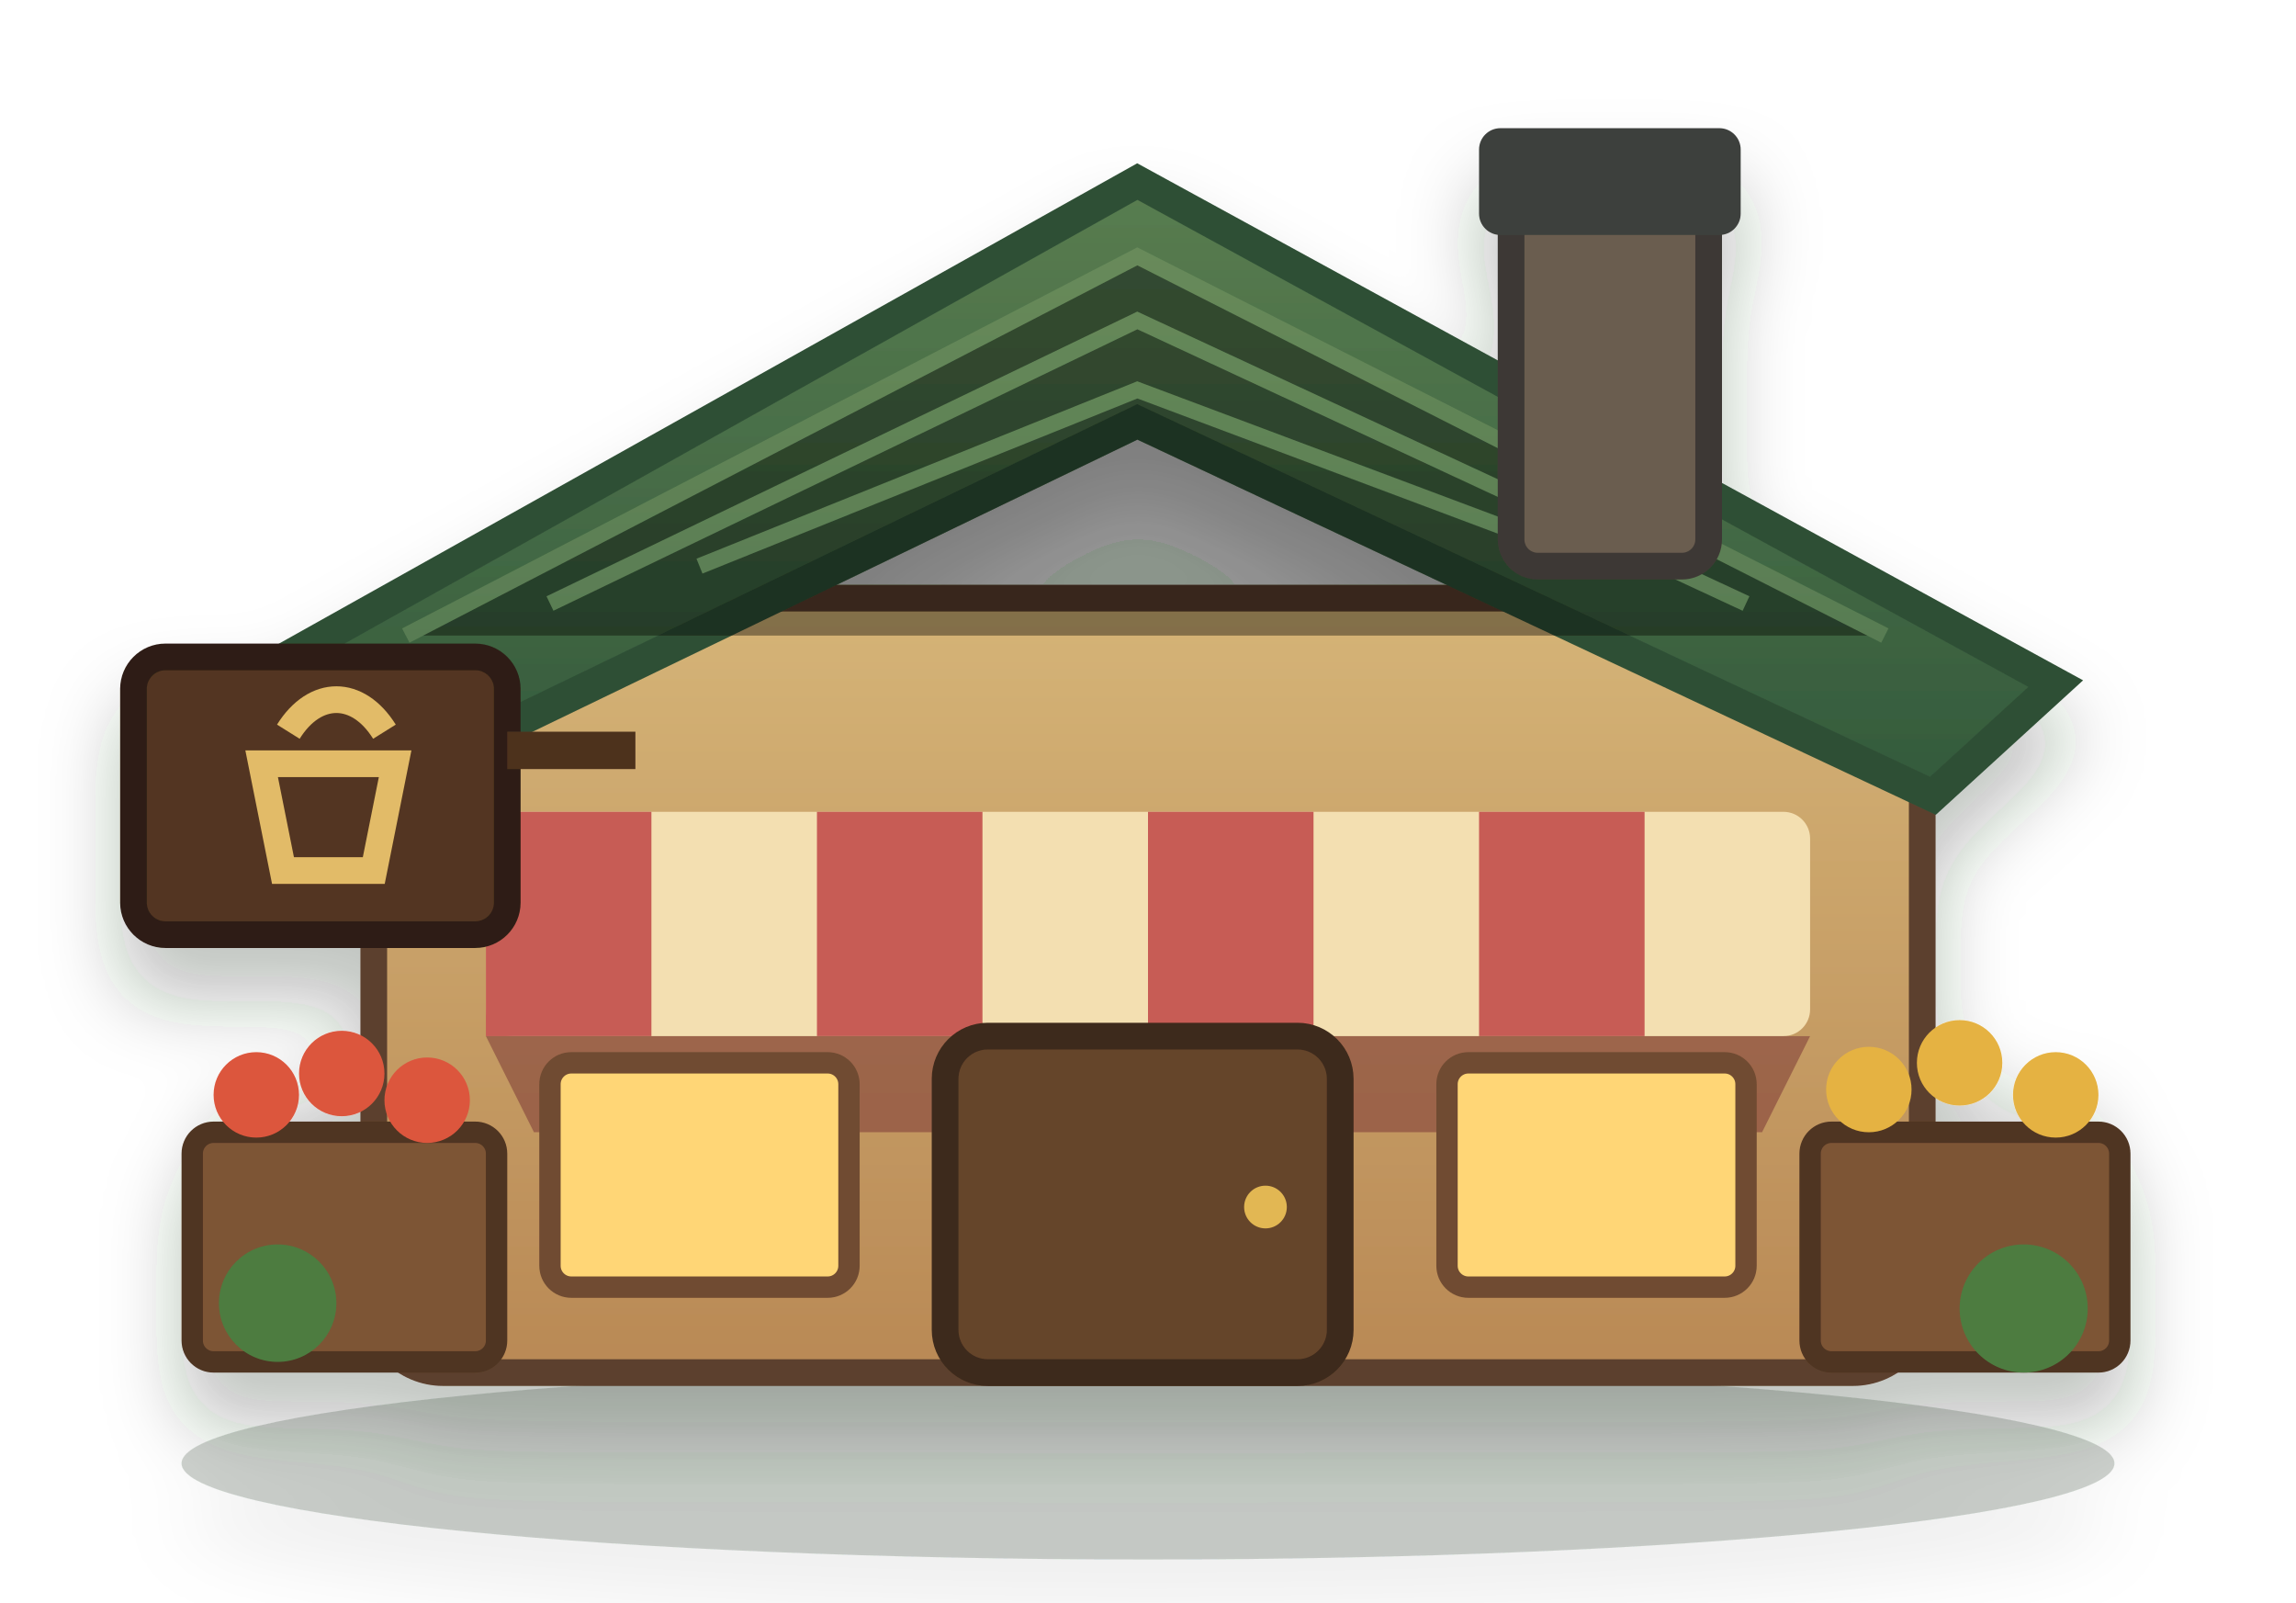
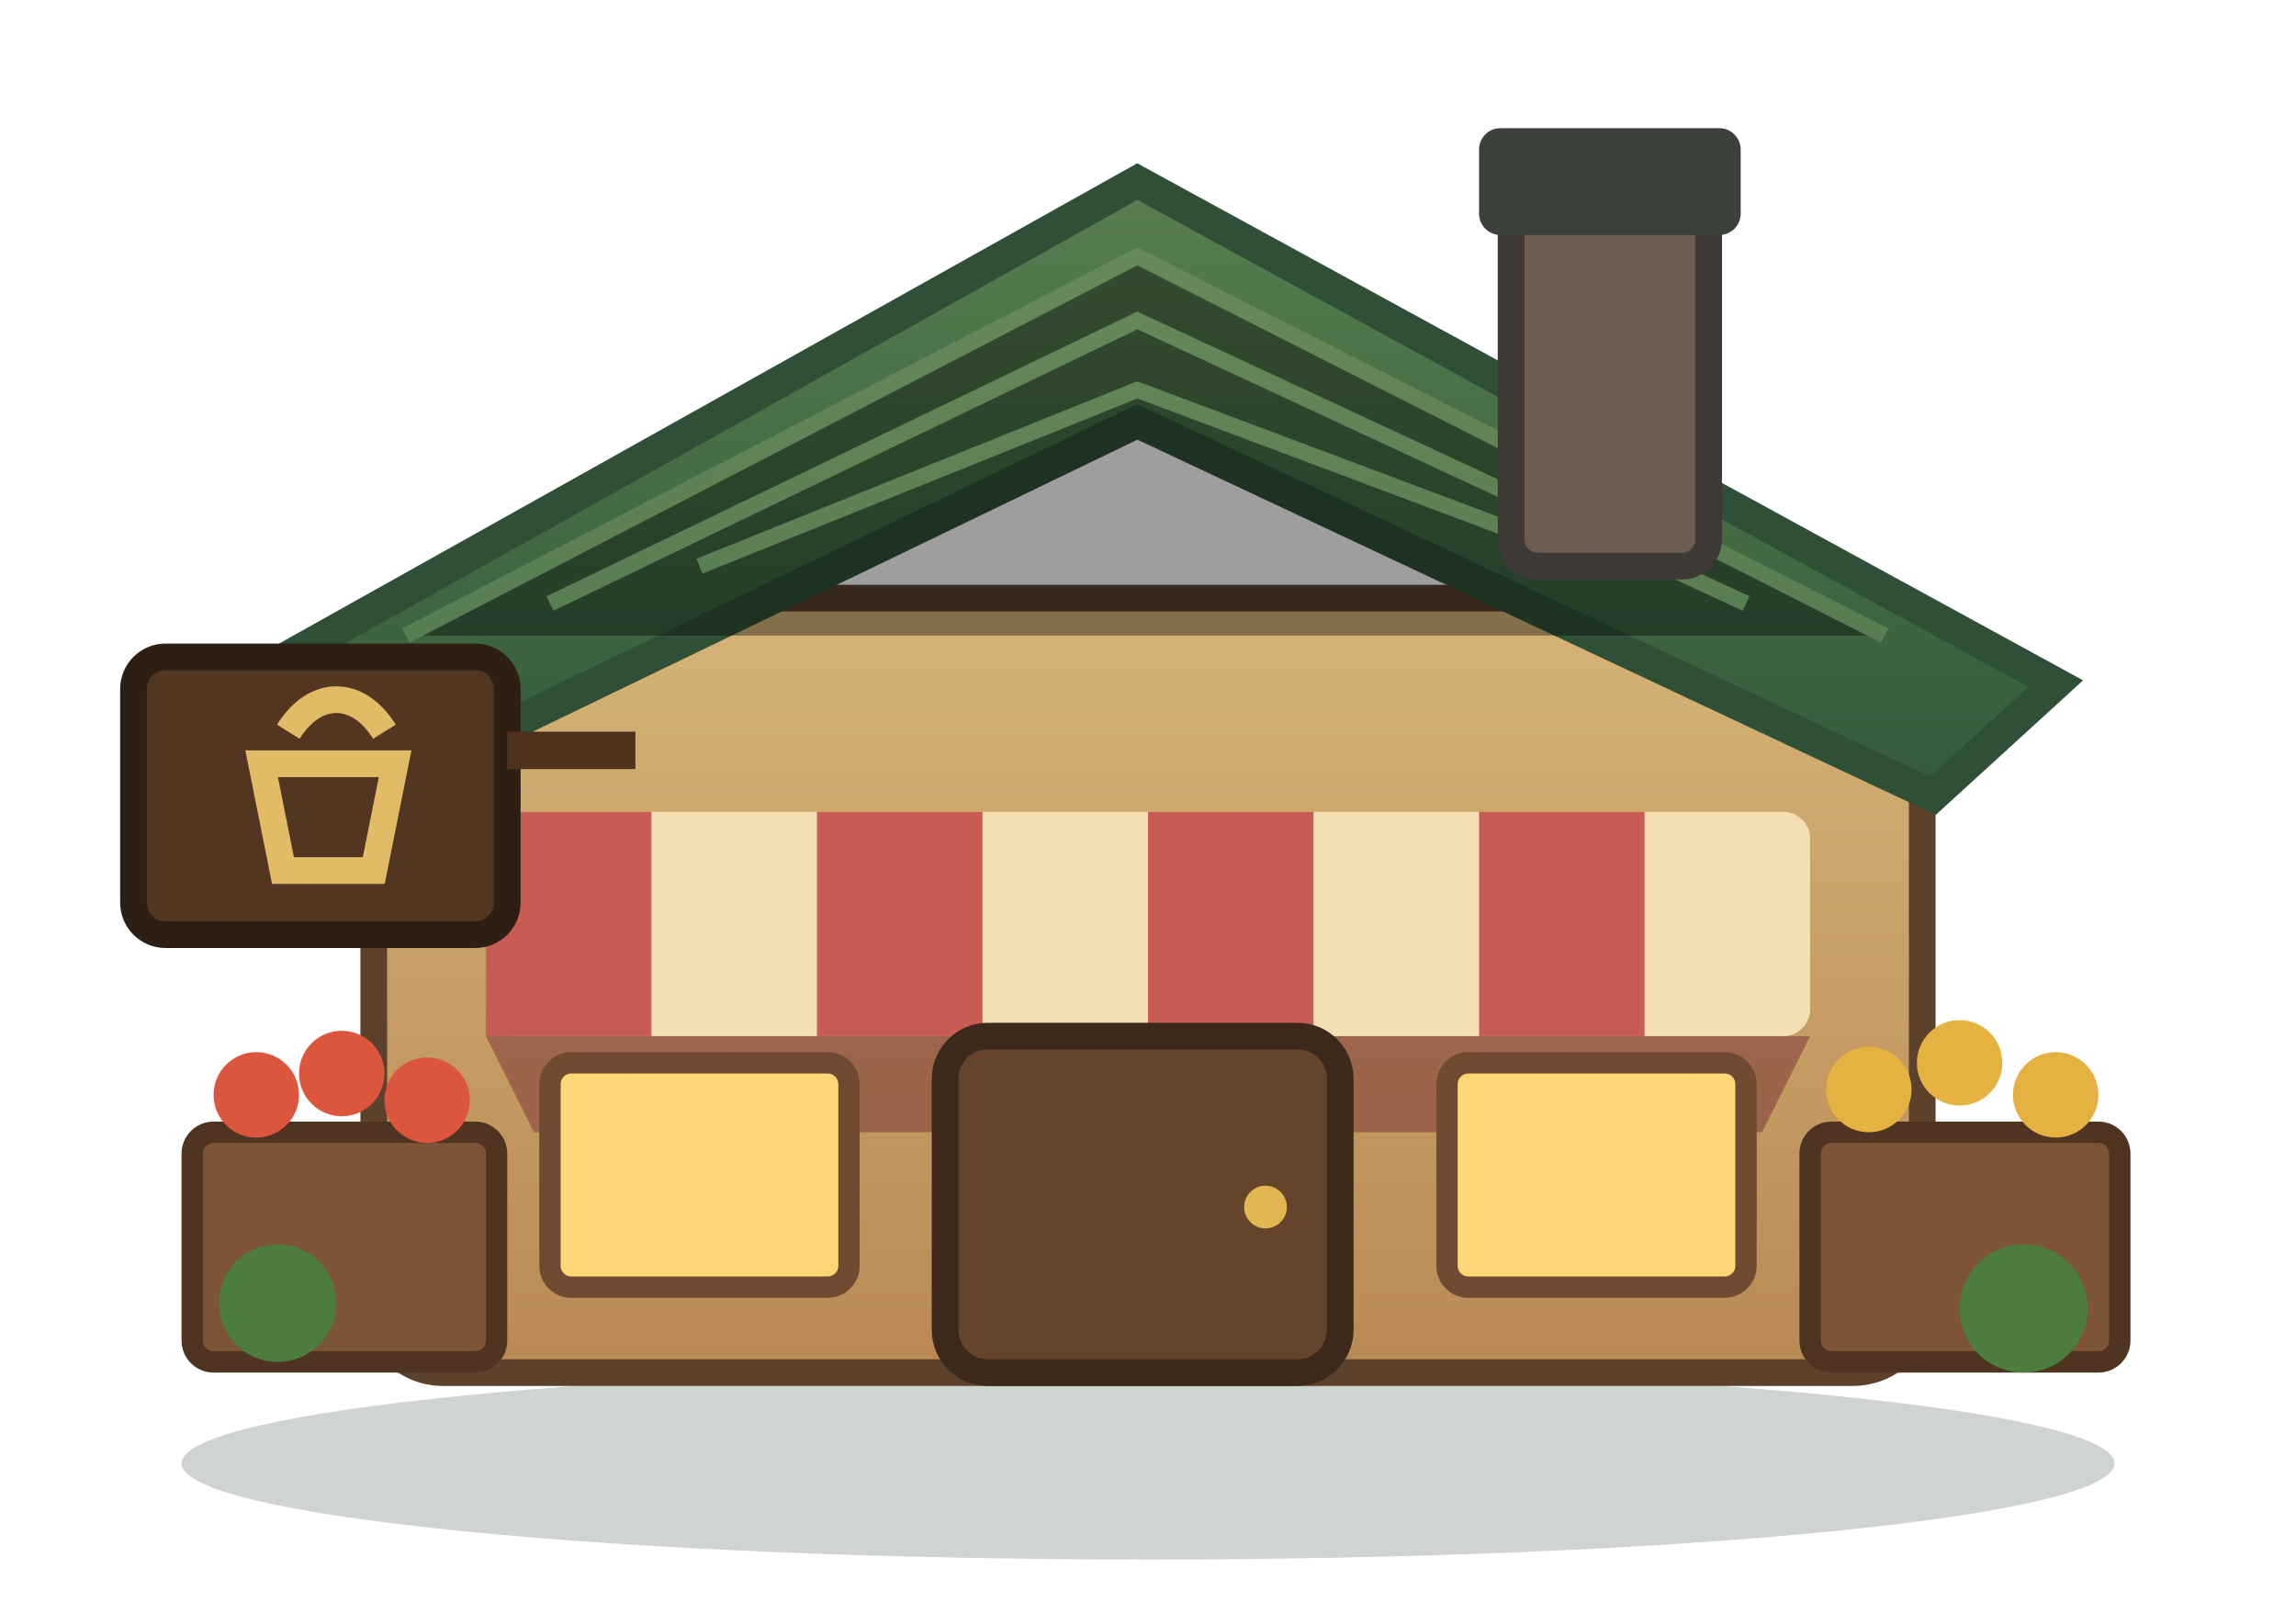
- <svg xmlns="http://www.w3.org/2000/svg" viewBox="0 0 430 300">
+ <svg xmlns="http://www.w3.org/2000/svg" width="430" height="300" viewBox="0 0 430 300">
  <defs>
    <linearGradient id="wall" x1="0" y1="0" x2="0" y2="1">
      <stop stop-color="#d5b477" />
      <stop offset="1" stop-color="#b98955" />
    </linearGradient>
    <linearGradient id="roof" x1="0" y1="0" x2="0" y2="1">
      <stop stop-color="#597d50" />
      <stop offset="1" stop-color="#335a3c" />
    </linearGradient>
-     <filter id="s">
-       <feDropShadow dx="0" dy="10" stdDeviation="7" flood-color="#263322" flood-opacity=".28" />
-     </filter>
  </defs>
-   <g filter="url(#s)">
+   <g>
    <ellipse cx="215" cy="274" rx="181" ry="18" fill="#263d2a" opacity=".22" />
    <rect x="70" y="112" width="290" height="145" rx="13" fill="url(#wall)" stroke="#5c412d" stroke-width="5" />
    <path d="M45 128 213 34l172 94-23 21-149-70-145 70z" fill="url(#roof)" stroke="#2f5036" stroke-width="6" />
    <g stroke="#86a66e" stroke-width="3" opacity=".38">
      <path d="M76 119 213 48 353 119" />
      <path d="M103 113 213 60 327 113" />
      <path d="M131 106 213 73 301 106" />
    </g>
    <rect x="283" y="28" width="37" height="78" rx="5" fill="#6a5d4f" stroke="#3e3934" stroke-width="5" />
    <rect x="277" y="24" width="49" height="20" rx="4" fill="#3d413c" />
    <g>
      <rect x="91" y="152" width="248" height="42" rx="5" fill="#f3dfb1" />
      <g fill="#c75c55">
        <rect x="91" y="152" width="31" height="42" />
        <rect x="153" y="152" width="31" height="42" />
        <rect x="215" y="152" width="31" height="42" />
        <rect x="277" y="152" width="31" height="42" />
      </g>
      <path d="M91 194h248l-9 18H100z" fill="#8c4e40" opacity=".7" />
    </g>
    <rect x="177" y="194" width="74" height="63" rx="8" fill="#65442b" stroke="#3d291b" stroke-width="5" />
    <circle cx="237" cy="226" r="4" fill="#e2b752" />
    <g fill="#ffd676" stroke="#704b31" stroke-width="4">
      <rect x="103" y="199" width="56" height="42" rx="4" />
      <rect x="271" y="199" width="56" height="42" rx="4" />
    </g>
    <g fill="#7d5435" stroke="#4f3422" stroke-width="4">
      <rect x="36" y="212" width="57" height="43" rx="4" />
      <rect x="339" y="212" width="58" height="43" rx="4" />
    </g>
    <g fill="#dc563e">
      <circle cx="48" cy="205" r="8" />
      <circle cx="64" cy="201" r="8" />
      <circle cx="80" cy="206" r="8" />
    </g>
    <g fill="#e5b242">
      <circle cx="350" cy="204" r="8" />
      <circle cx="367" cy="199" r="8" />
      <circle cx="385" cy="205" r="8" />
    </g>
    <g fill="#4d7c3f">
      <circle cx="52" cy="244" r="11" />
      <circle cx="379" cy="245" r="12" />
    </g>
    <g transform="translate(25 123)">
      <rect width="70" height="52" rx="6" fill="#533621" stroke="#2e1f15" stroke-width="5" />
      <path d="M24 20h25l-4 20H28zM29 14c5-8 13-8 18 0" fill="none" stroke="#e2bb67" stroke-width="5" />
      <path d="M70 14h24v7H70z" fill="#4e321e" />
    </g>
  </g>
</svg>
